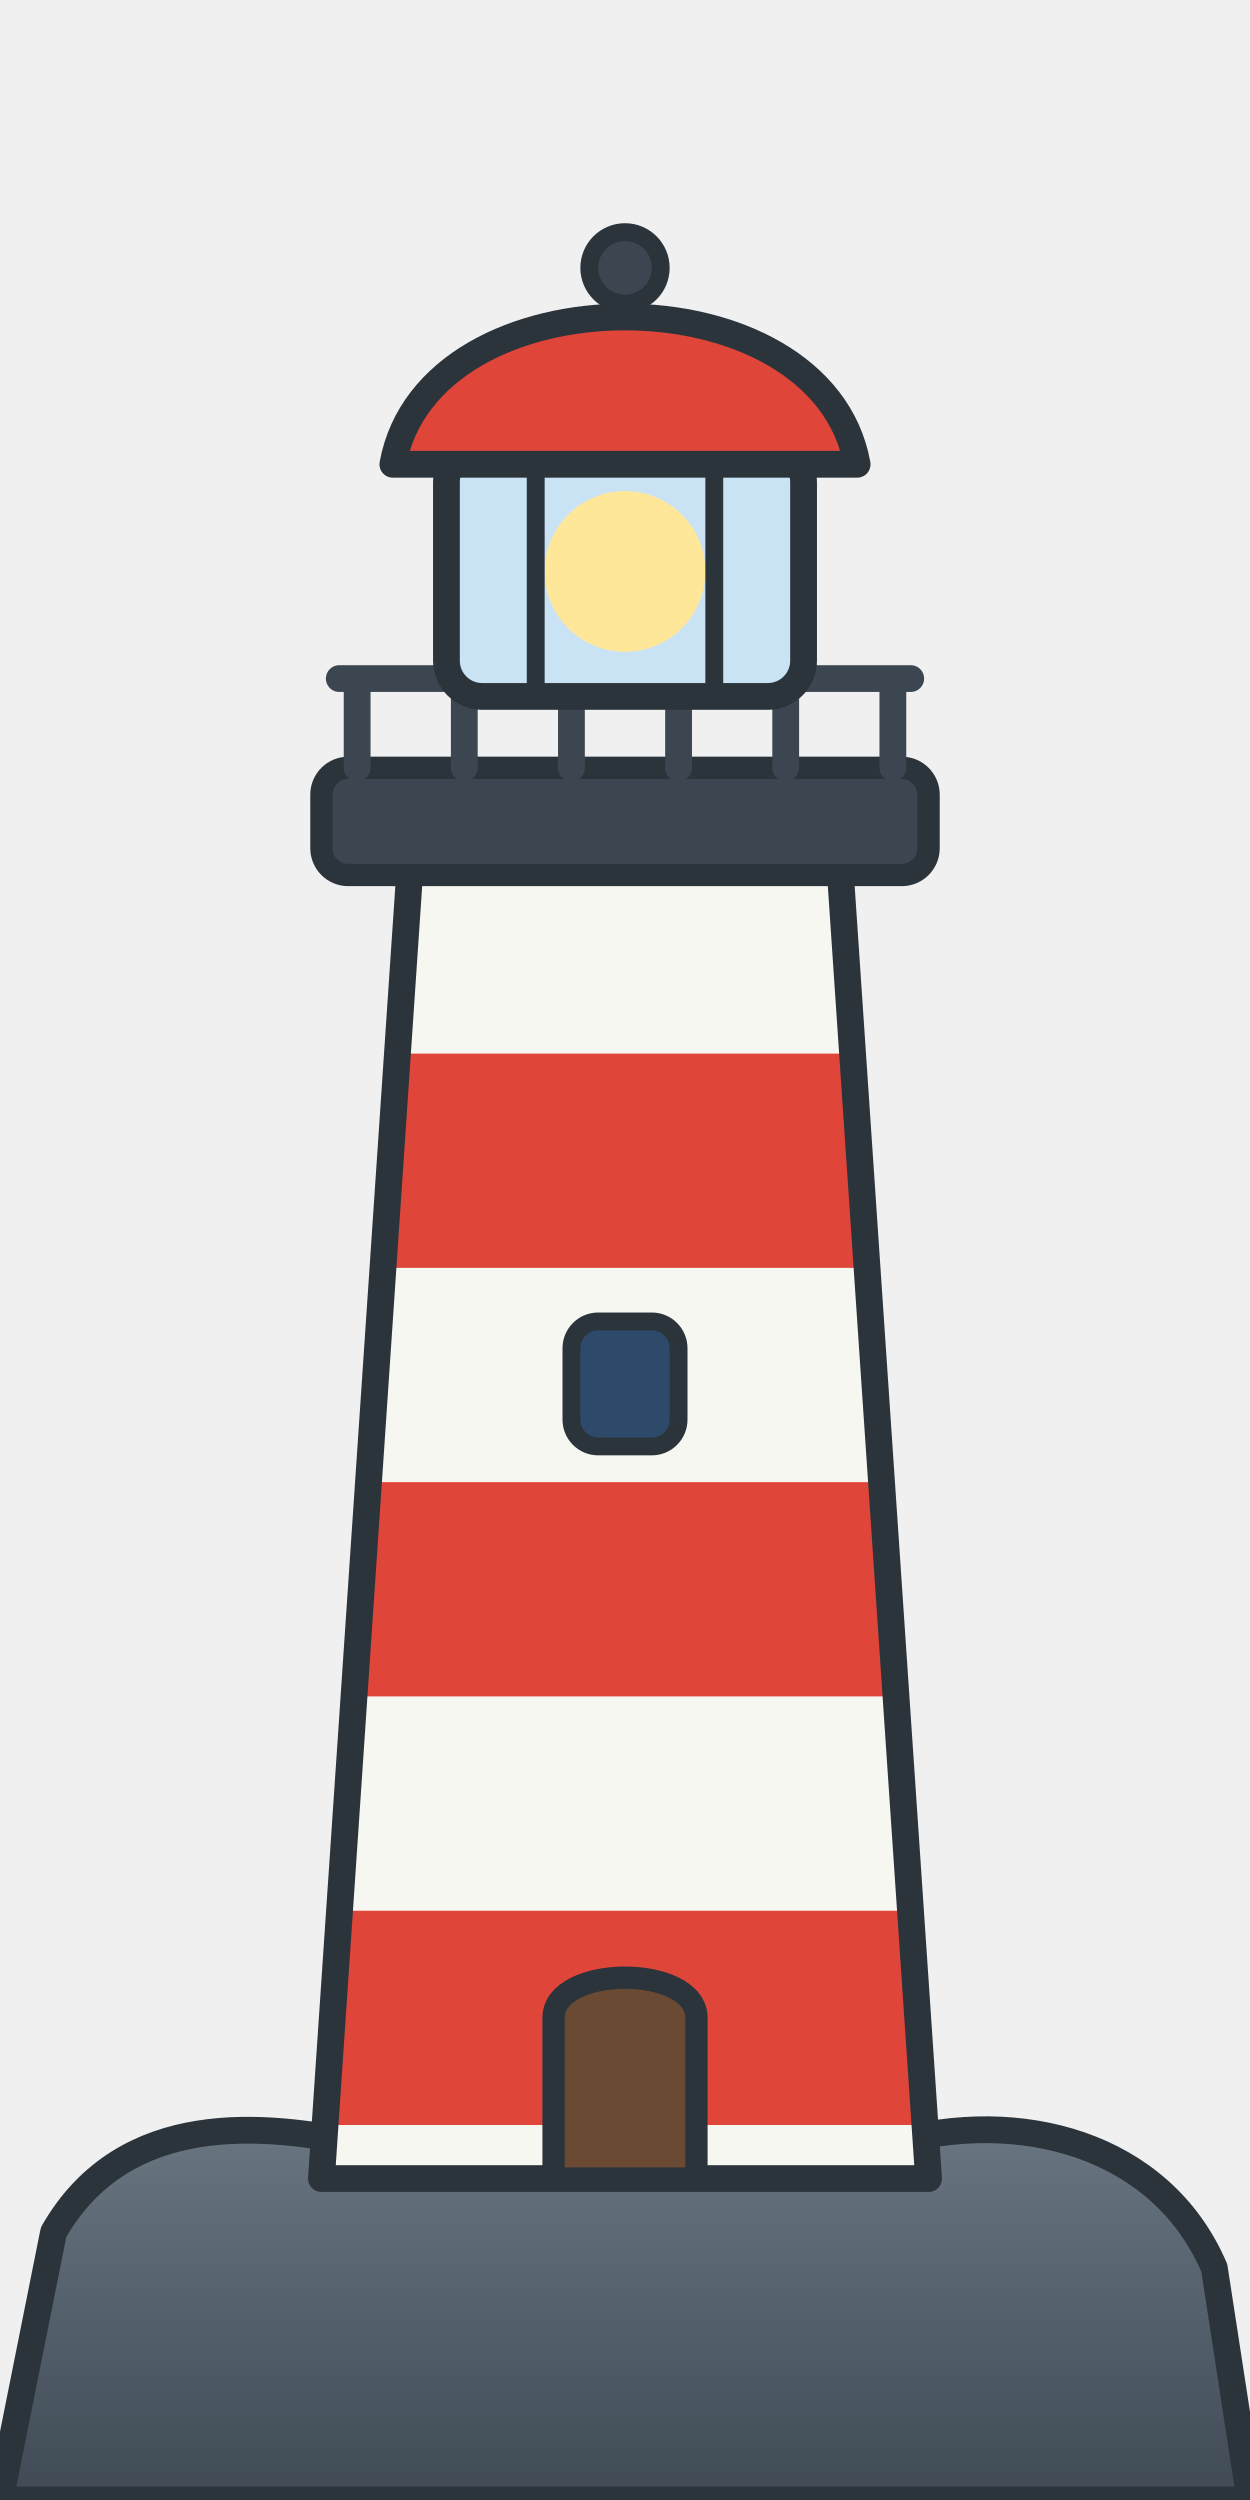
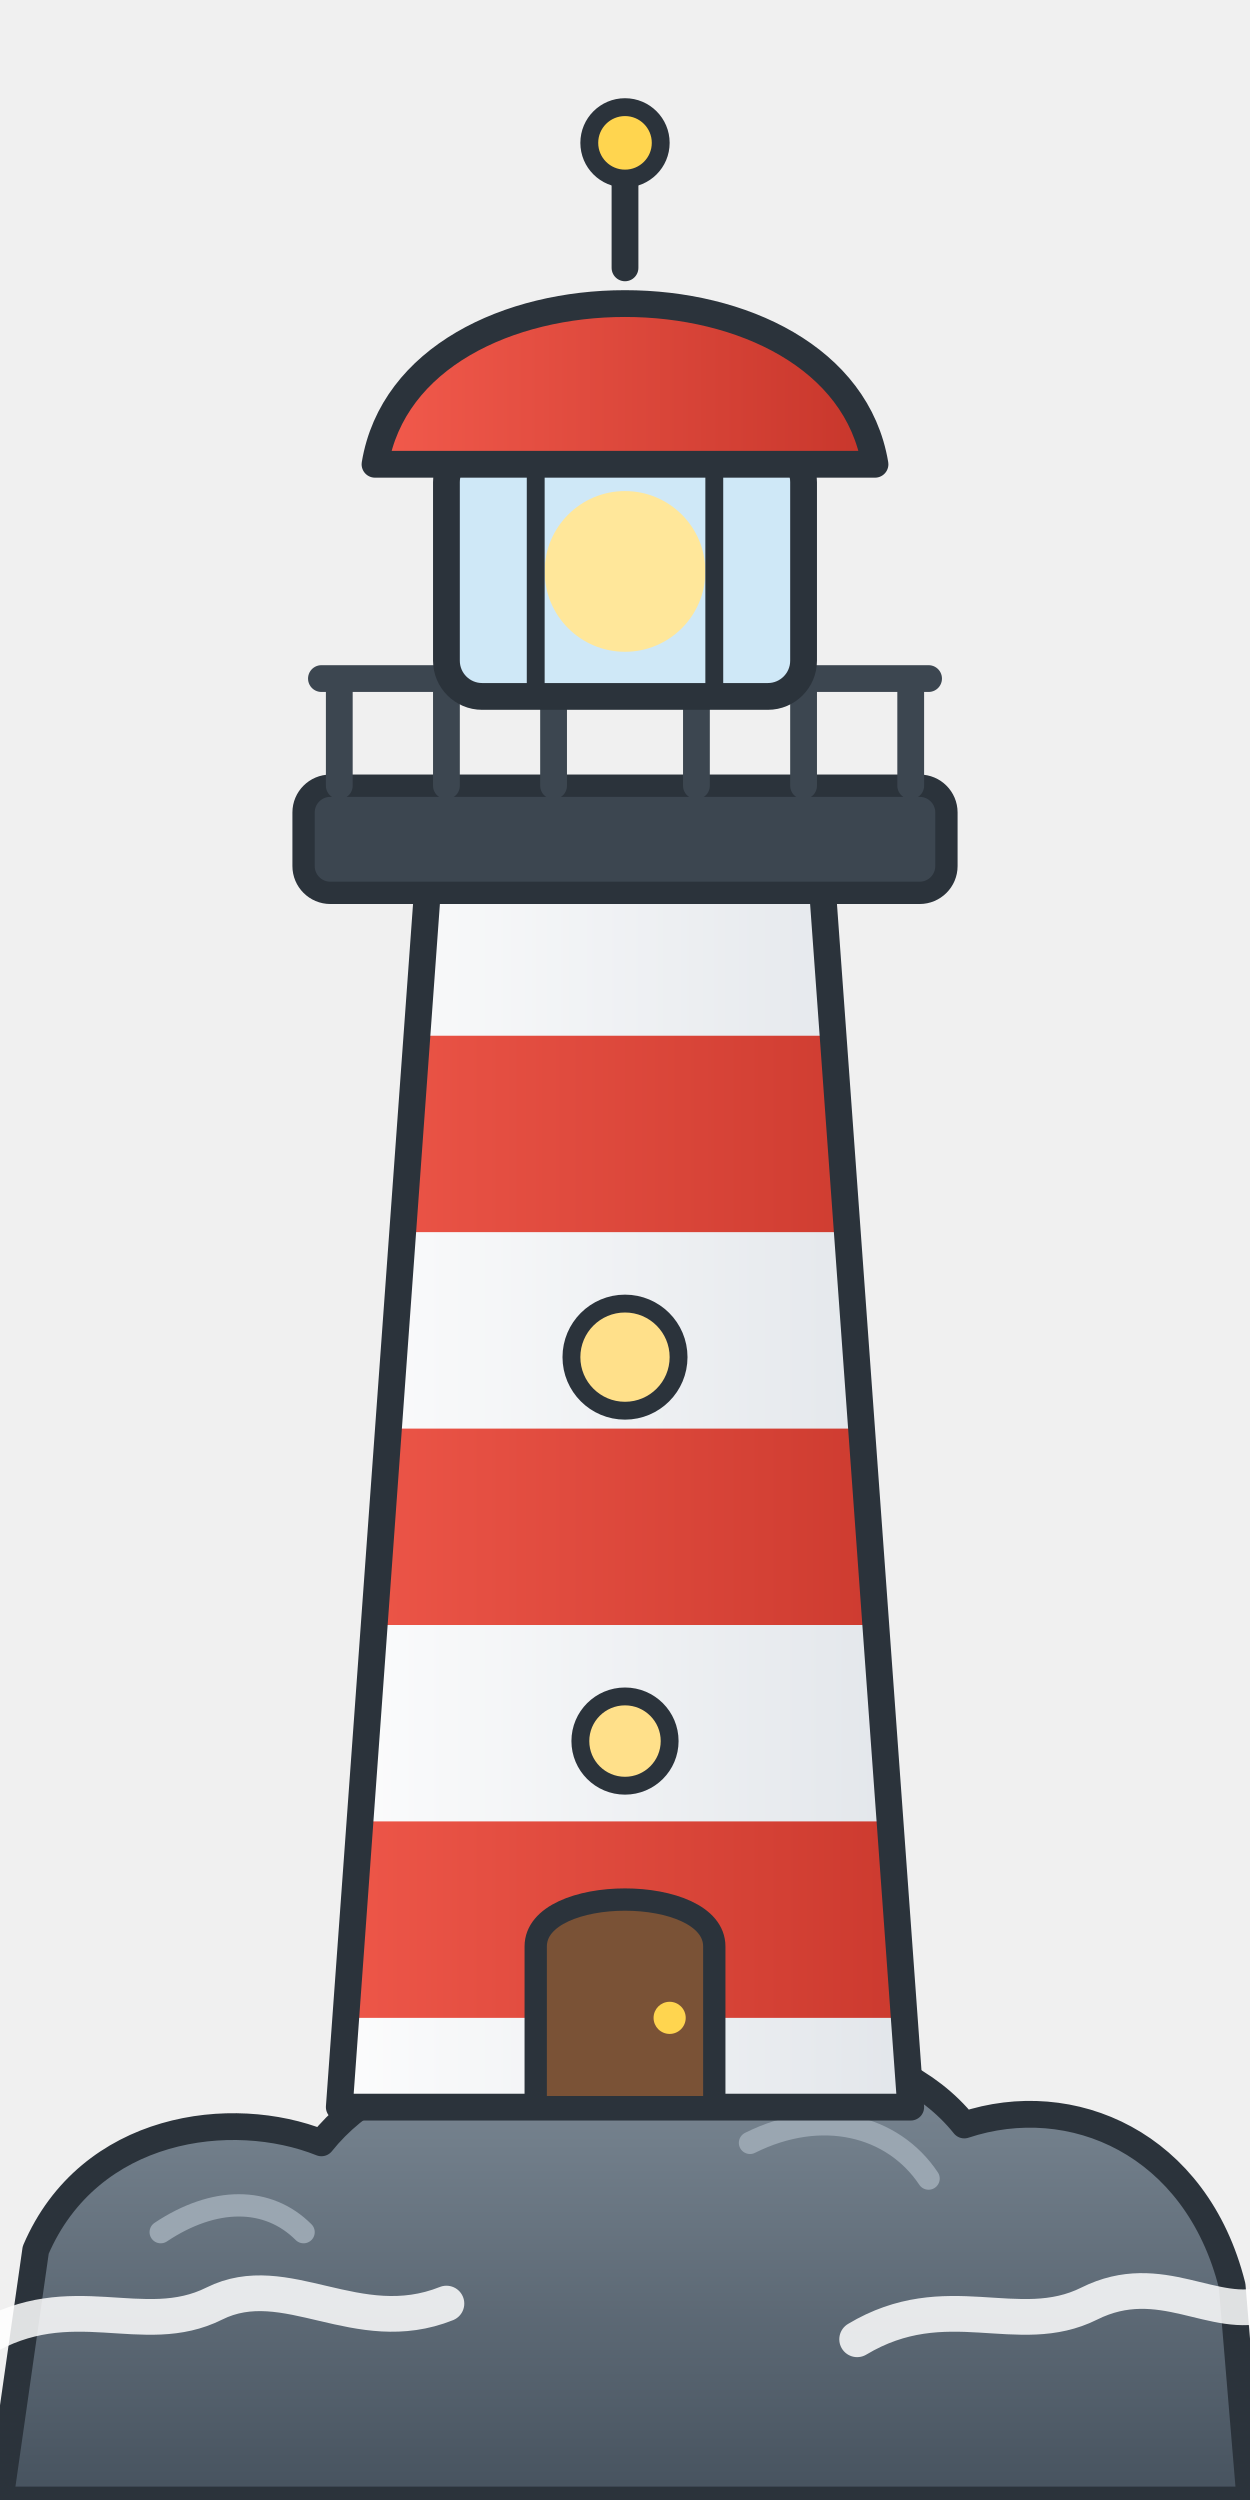
<svg xmlns="http://www.w3.org/2000/svg" viewBox="0 0 140 280">
  <defs>
    <linearGradient id="vt-rots" x1="0" y1="0" x2="0" y2="1">
-       <stop offset="0" stop-color="#6d7a86" />
-       <stop offset="1" stop-color="#3f4a55" />
+       <stop offset="0" stop-color="#7d8a96" />
+       <stop offset="1" stop-color="#46525e" />
+     </linearGradient>
+     <linearGradient id="vt-wit" x1="0" y1="0" x2="1" y2="0">
+       <stop offset="0" stop-color="#ffffff" />
+       <stop offset="1" stop-color="#dfe3e8" />
+     </linearGradient>
+     <linearGradient id="vt-rood" x1="0" y1="0" x2="1" y2="0">
+       <stop offset="0" stop-color="#f25a4c" />
+       <stop offset="1" stop-color="#c7362b" />
    </linearGradient>
    <clipPath id="vt-toren">
-       <path d="M46 96 L94 96 L104 244 L36 244 Z" />
+       <path d="M48 98 L92 98 L102 236 L38 236 Z" />
    </clipPath>
  </defs>
-   <path d="M0 280 L6 250 C14 236 30 238 40 240 C56 232 84 232 100 240 C114 236 130 240 136 254 L140 280 Z" fill="url(#vt-rots)" stroke="#2b333b" stroke-width="3" stroke-linejoin="round" />
+   <path d="M0 280 L4 252 C10 238 26 236 36 240 C44 230 60 228 70 234 C82 226 100 228 108 238 C120 234 134 240 138 256 L140 280 Z" fill="url(#vt-rots)" stroke="#2b333b" stroke-width="3" stroke-linejoin="round" />
+   <path d="M18 250 C24 246 30 246 34 250 M84 240 C92 236 100 238 104 244" fill="none" stroke="#9aa6b1" stroke-width="2.5" stroke-linecap="round" />
  <g clip-path="url(#vt-toren)">
-     <rect x="30" y="96" width="80" height="150" fill="#f7f7f2" />
-     <rect x="30" y="118" width="80" height="24" fill="#e0453a" />
-     <rect x="30" y="166" width="80" height="24" fill="#e0453a" />
-     <rect x="30" y="214" width="80" height="24" fill="#e0453a" />
+     <rect x="30" y="98" width="80" height="140" fill="url(#vt-wit)" />
+     <rect x="30" y="116" width="80" height="22" fill="url(#vt-rood)" />
+     <rect x="30" y="160" width="80" height="22" fill="url(#vt-rood)" />
+     <rect x="30" y="204" width="80" height="22" fill="url(#vt-rood)" />
  </g>
-   <path d="M46 96 L94 96 L104 244 L36 244 Z" fill="none" stroke="#2b333b" stroke-width="3" stroke-linejoin="round" />
-   <path d="M62 244 L62 226 C62 220 78 220 78 226 L78 244 Z" fill="#6b4a33" stroke="#2b333b" stroke-width="2.5" />
-   <rect x="64" y="148" width="12" height="14" rx="3" fill="#2d4a6b" stroke="#2b333b" stroke-width="2" />
-   <rect x="36" y="86" width="68" height="12" rx="3" fill="#3c4650" stroke="#2b333b" stroke-width="2.5" />
-   <path d="M40 86 L40 76 M52 86 L52 76 M64 86 L64 76 M76 86 L76 76 M88 86 L88 76 M100 86 L100 76 M38 76 L102 76" stroke="#3c4650" stroke-width="3" stroke-linecap="round" />
-   <rect x="50" y="50" width="40" height="28" rx="4" fill="#c9e3f5" stroke="#2b333b" stroke-width="3" />
-   <circle class="vuurtoren-lamp" cx="70" cy="64" r="9" fill="#ffe79a" />
+   <path d="M48 98 L92 98 L102 236 L38 236 Z" fill="none" stroke="#2b333b" stroke-width="3" stroke-linejoin="round" />
+   <path d="M60 236 L60 218 C60 211 80 211 80 218 L80 236 Z" fill="#7a5236" stroke="#2b333b" stroke-width="2.5" />
+   <circle cx="75" cy="226" r="1.8" fill="#ffd54f" />
+   <rect x="64" y="146" width="12" height="12" rx="6" fill="#ffe08a" stroke="#2b333b" stroke-width="2" />
+   <rect x="65" y="190" width="10" height="10" rx="5" fill="#ffe08a" stroke="#2b333b" stroke-width="2" />
+   <rect x="34" y="88" width="72" height="12" rx="3" fill="#3c4650" stroke="#2b333b" stroke-width="2.5" />
+   <path d="M38 88 L38 76 M50 88 L50 76 M62 88 L62 76 M78 88 L78 76 M90 88 L90 76 M102 88 L102 76 M36 76 L104 76" stroke="#3c4650" stroke-width="3" stroke-linecap="round" />
+   <rect x="50" y="50" width="40" height="28" rx="4" fill="#cfe8f7" stroke="#2b333b" stroke-width="3" />
+   <circle cx="70" cy="64" r="9" fill="#ffe79a" />
  <path d="M60 50 L60 78 M80 50 L80 78" stroke="#2b333b" stroke-width="2" />
-   <path d="M44 52 C48 30 92 30 96 52 Z" fill="#e0453a" stroke="#2b333b" stroke-width="3" stroke-linejoin="round" />
-   <circle cx="70" cy="30" r="4" fill="#3c4650" stroke="#2b333b" stroke-width="2" />
+   <path d="M42 52 C46 28 94 28 98 52 Z" fill="url(#vt-rood)" stroke="#2b333b" stroke-width="3" stroke-linejoin="round" />
+   <path d="M70 30 L70 18" stroke="#2b333b" stroke-width="3" stroke-linecap="round" />
+   <circle cx="70" cy="16" r="4" fill="#ffd54f" stroke="#2b333b" stroke-width="2" />
+   <path d="M-2 262 C8 256 16 262 24 258 C32 254 40 262 50 258" fill="none" stroke="#ffffff" stroke-width="4" stroke-linecap="round" opacity="0.85" />
+   <path d="M96 262 C106 256 114 262 122 258 C130 254 136 260 142 258" fill="none" stroke="#ffffff" stroke-width="4" stroke-linecap="round" opacity="0.85" />
</svg>
